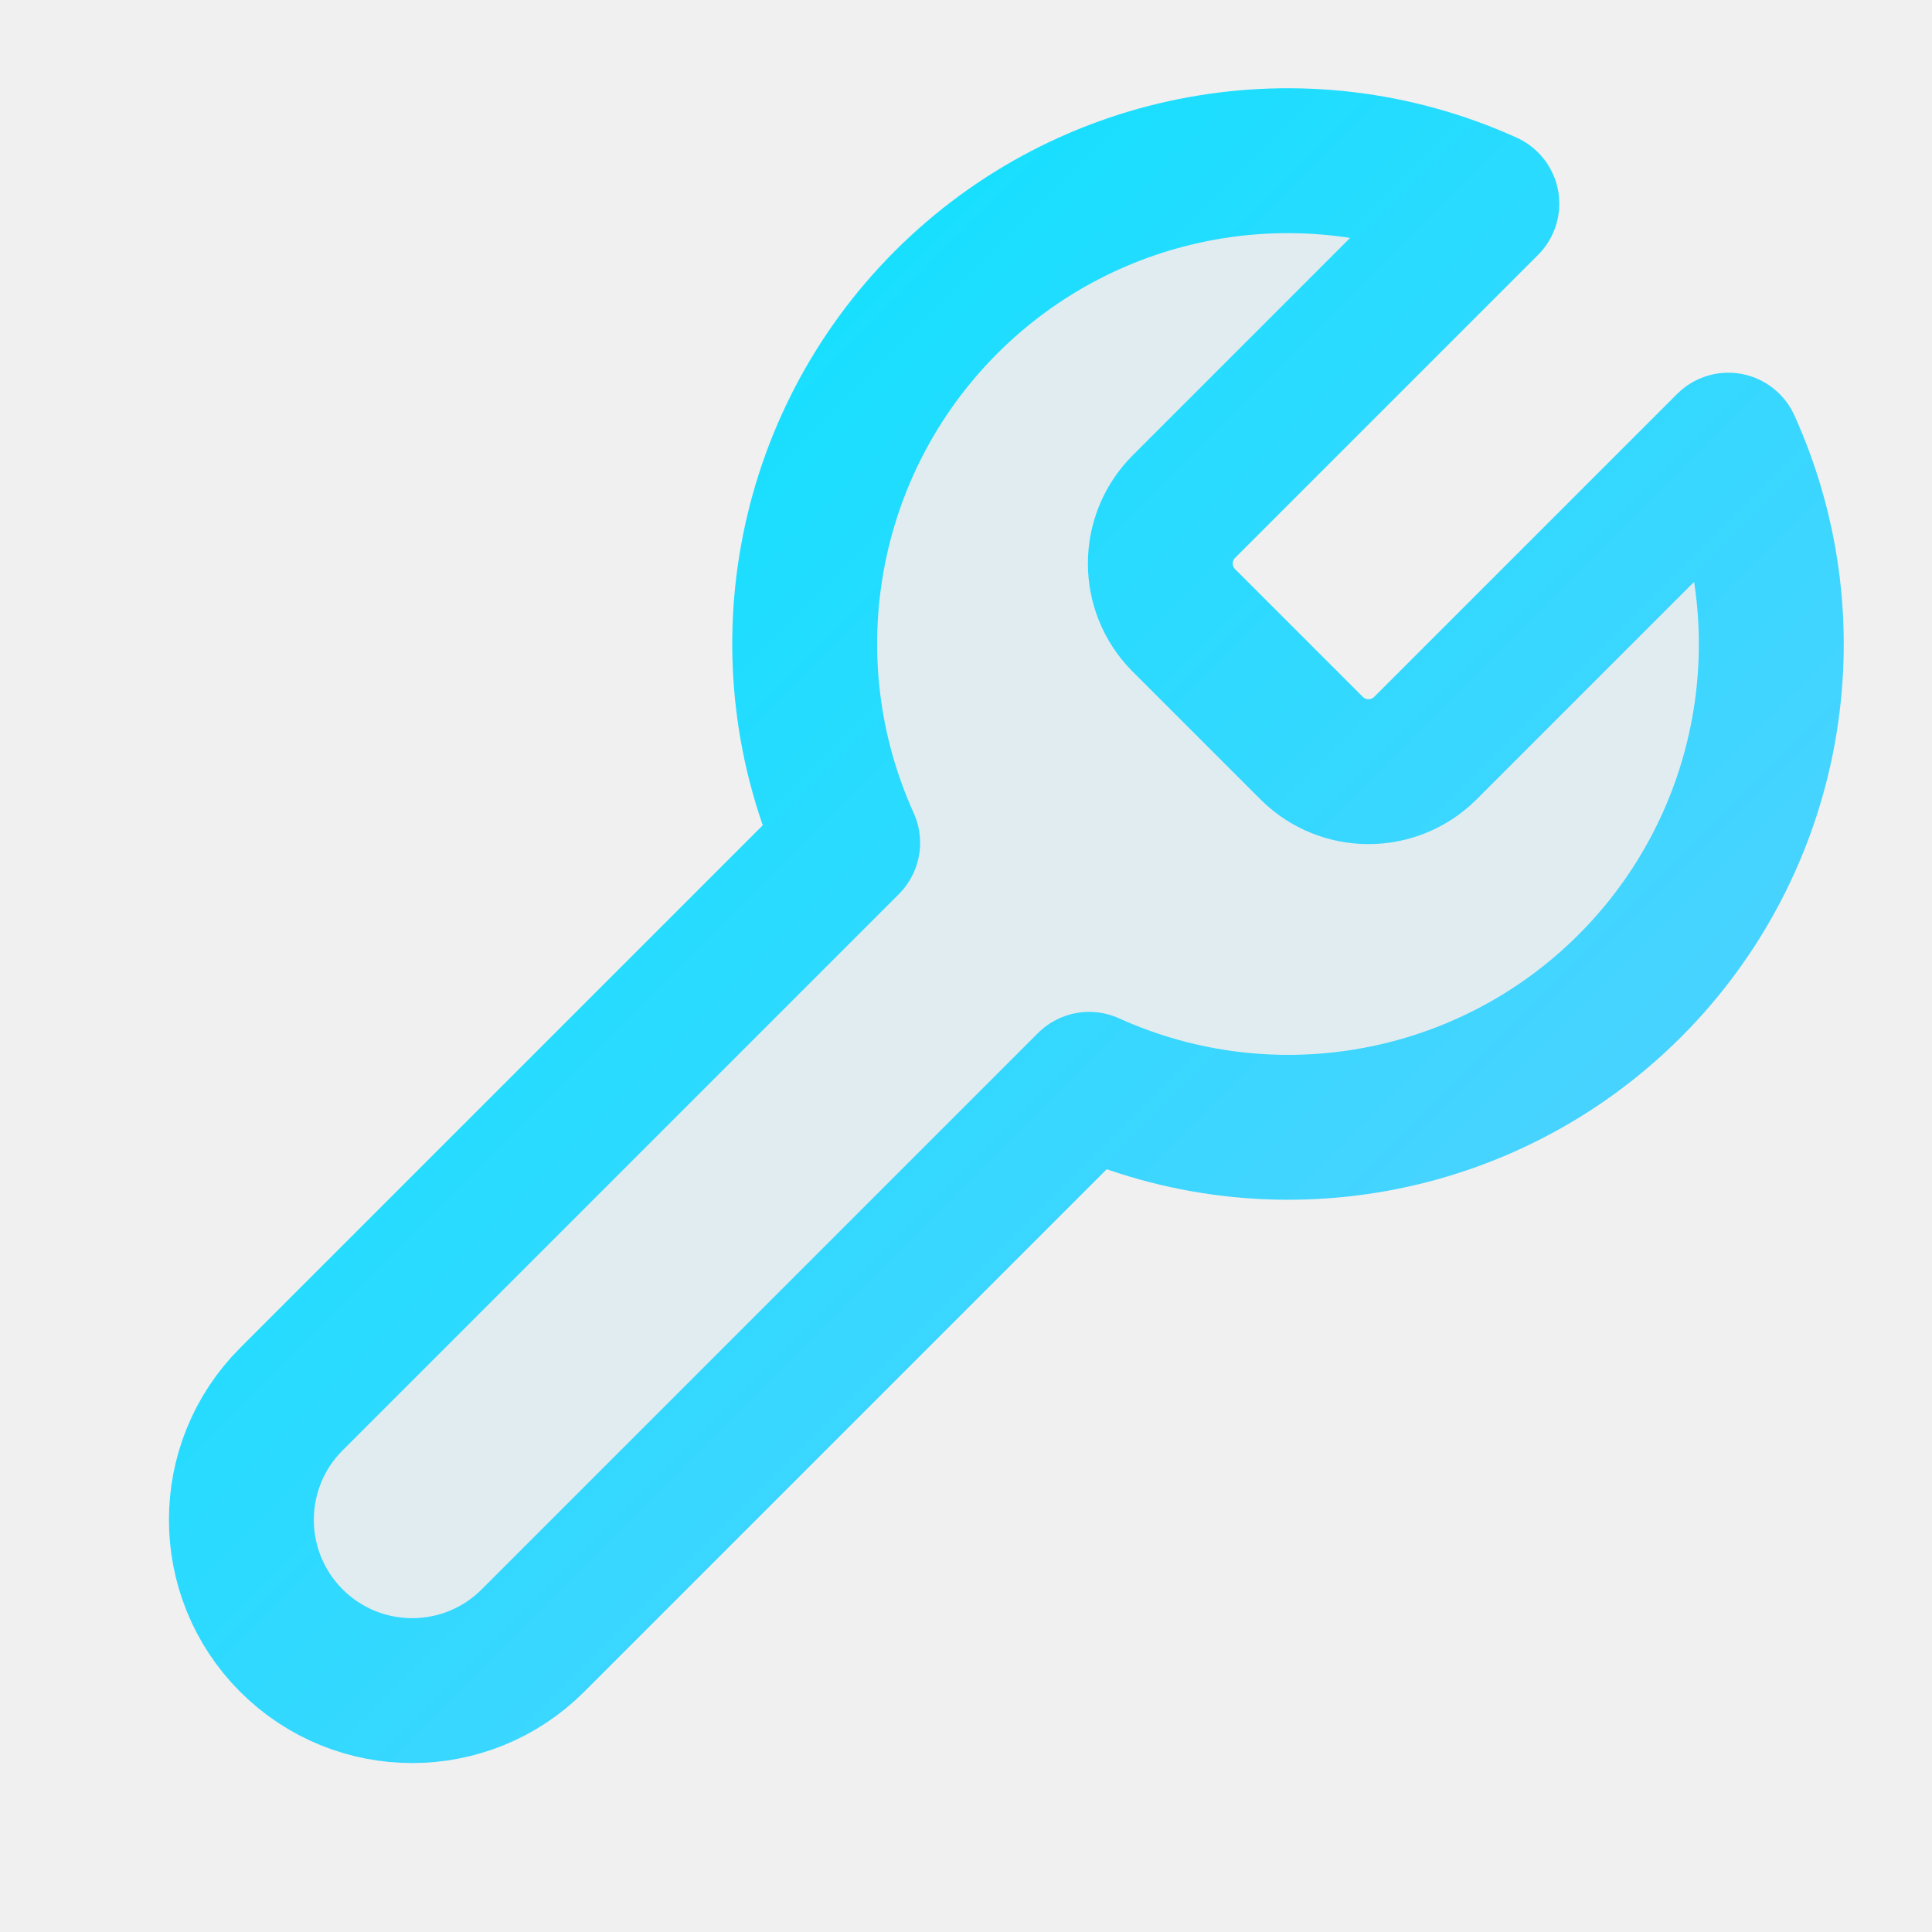
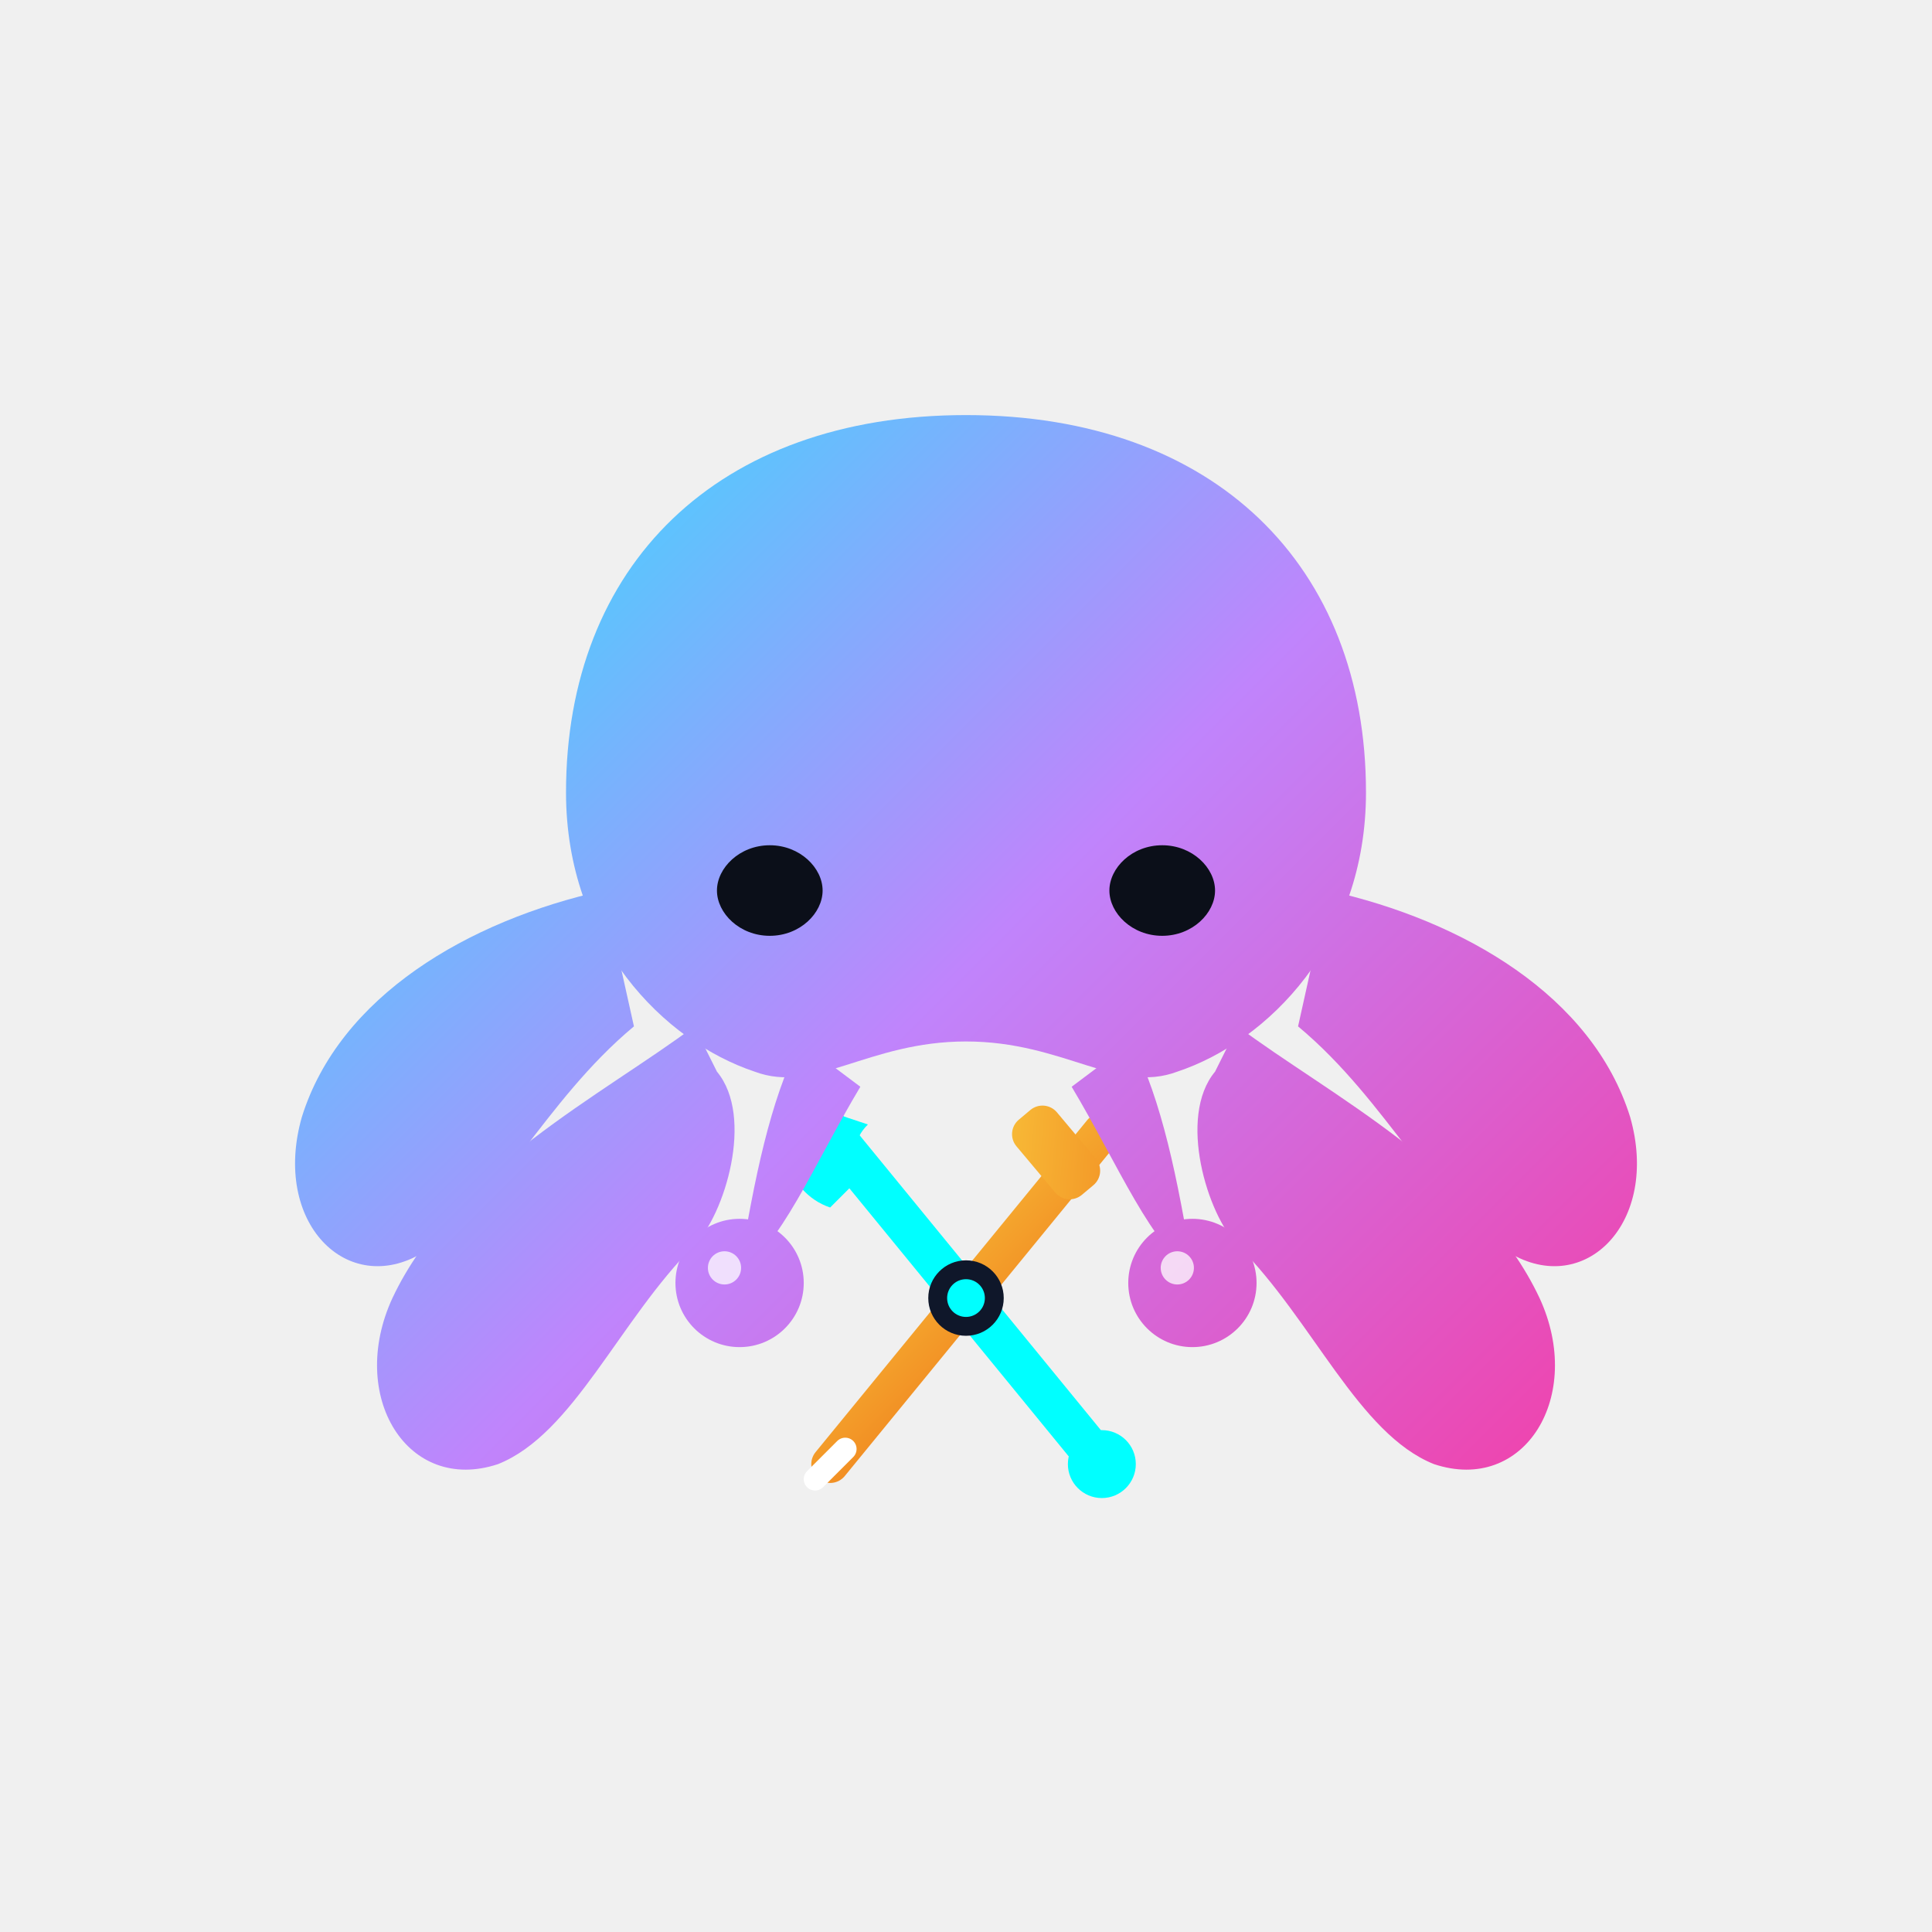
- <svg xmlns="http://www.w3.org/2000/svg" viewBox="0 0 24 24" width="24" height="24" fill="none">
+ <svg xmlns="http://www.w3.org/2000/svg" width="256" height="256" viewBox="0 0 256 256" fill="none">
  <defs>
-     <linearGradient id="toolGrad" x1="2" y1="2" x2="22" y2="22" gradientUnits="userSpaceOnUse">
-       <stop offset="0%" stop-color="#00e5ff" />
-       <stop offset="100%" stop-color="#60cdff" />
+     <linearGradient id="octoGradient" x1="32" y1="32" x2="224" y2="224" gradientUnits="userSpaceOnUse">
+       <stop offset="0%" stop-color="#00FFFF" />
+       <stop offset="50%" stop-color="#C084FC" />
+       <stop offset="100%" stop-color="#FF2E93" />
+     </linearGradient>
+     <linearGradient id="toolAmberGrad" x1="110" y1="150" x2="150" y2="190" gradientUnits="userSpaceOnUse">
+       <stop offset="0%" stop-color="#FDE047" />
+       <stop offset="100%" stop-color="#EA580C" />
    </linearGradient>
  </defs>
-   <path d="M14.7 6.3a1 1 0 0 0 0 1.4l1.6 1.6a1 1 0 0 0 1.4 0l3.77-3.77a6 6 0 0 1-7.94 7.94l-6.91 6.91a2.12 2.12 0 0 1-3-3l6.91-6.91a6 6 0 0 1 7.94-7.94l-3.76 3.76z" stroke="url(#toolGrad)" stroke-width="1.8" fill="rgba(96, 205, 255, 0.1)" stroke-linecap="round" stroke-linejoin="round" />
+   <g fill="url(#octoGradient)">
+     <path d="M128 55 C95 55 75 75 75 105 C75 125 88 138 100 142 C108 145 115 138 128 138 C141 138 148 145 156 142 C168 138 181 125 181 105 C181 75 161 55 128 55 Z" />
+     <path d="M102 112 C98 112 95 115 95 118 C95 121 98 124 102 124 C106 124 109 121 109 118 C109 115 106 112 102 112 Z" fill="#0B0F19" />
+     <path d="M154 112 C150 112 147 115 147 118 C147 121 150 124 154 124 C158 124 161 121 161 118 C161 115 158 112 154 112 Z" fill="#0B0F19" />
+     <path d="M92 136 C80 145 60 155 52 172 C46 185 54 198 66 194 C76 190 82 175 92 165 C96 161 100 148 95 142 Z" />
+     <path d="M80 118 C62 122 45 132 40 148 C36 162 46 172 56 166 C66 160 72 146 84 136 Z" />
+     <path d="M164 136 C176 145 196 155 204 172 C210 185 202 198 190 194 C180 190 174 175 164 165 C160 161 156 148 161 142 Z" />
+     <path d="M176 118 C194 122 211 132 216 148 C220 162 210 172 200 166 C190 160 184 146 172 136 Z" />
+   </g>
+   <g>
+     <path d="M110 150 L146 194" stroke="#00FFFF" stroke-width="5.5" stroke-linecap="round" />
+     <path d="M106 146 C102 150 104 158 110 160 L115 155 C113 153 113 151 115 149 Z" fill="#00FFFF" />
+     <circle cx="146" cy="194" r="4.5" fill="#00FFFF" />
+     <path d="M146 150 L110 194" stroke="url(#toolAmberGrad)" stroke-width="5" stroke-linecap="round" />
+     <rect x="136" y="146" width="7" height="13" rx="2.5" transform="rotate(-40 140 152)" fill="url(#toolAmberGrad)" />
+     <line x1="112" y1="192" x2="108" y2="196" stroke="#FFFFFF" stroke-width="3" stroke-linecap="round" />
+     <circle cx="128" cy="172" r="5" fill="#0F172A" />
+     <circle cx="128" cy="172" r="2.5" fill="#00FFFF" />
+   </g>
+   <g fill="url(#octoGradient)">
+     <path d="M106 138 C102 146 100 156 98 168 C103 166 108 154 114 144 Z" />
+     <path d="M150 138 C154 146 156 156 158 168 C153 166 148 154 142 144 Z" />
+   </g>
+   <g>
+     <circle cx="98" cy="170" r="8.5" fill="url(#octoGradient)" />
+     <circle cx="96" cy="168" r="2.2" fill="#FFFFFF" opacity="0.75" />
+     <circle cx="158" cy="170" r="8.5" fill="url(#octoGradient)" />
+     <circle cx="156" cy="168" r="2.2" fill="#FFFFFF" opacity="0.75" />
+   </g>
</svg>
